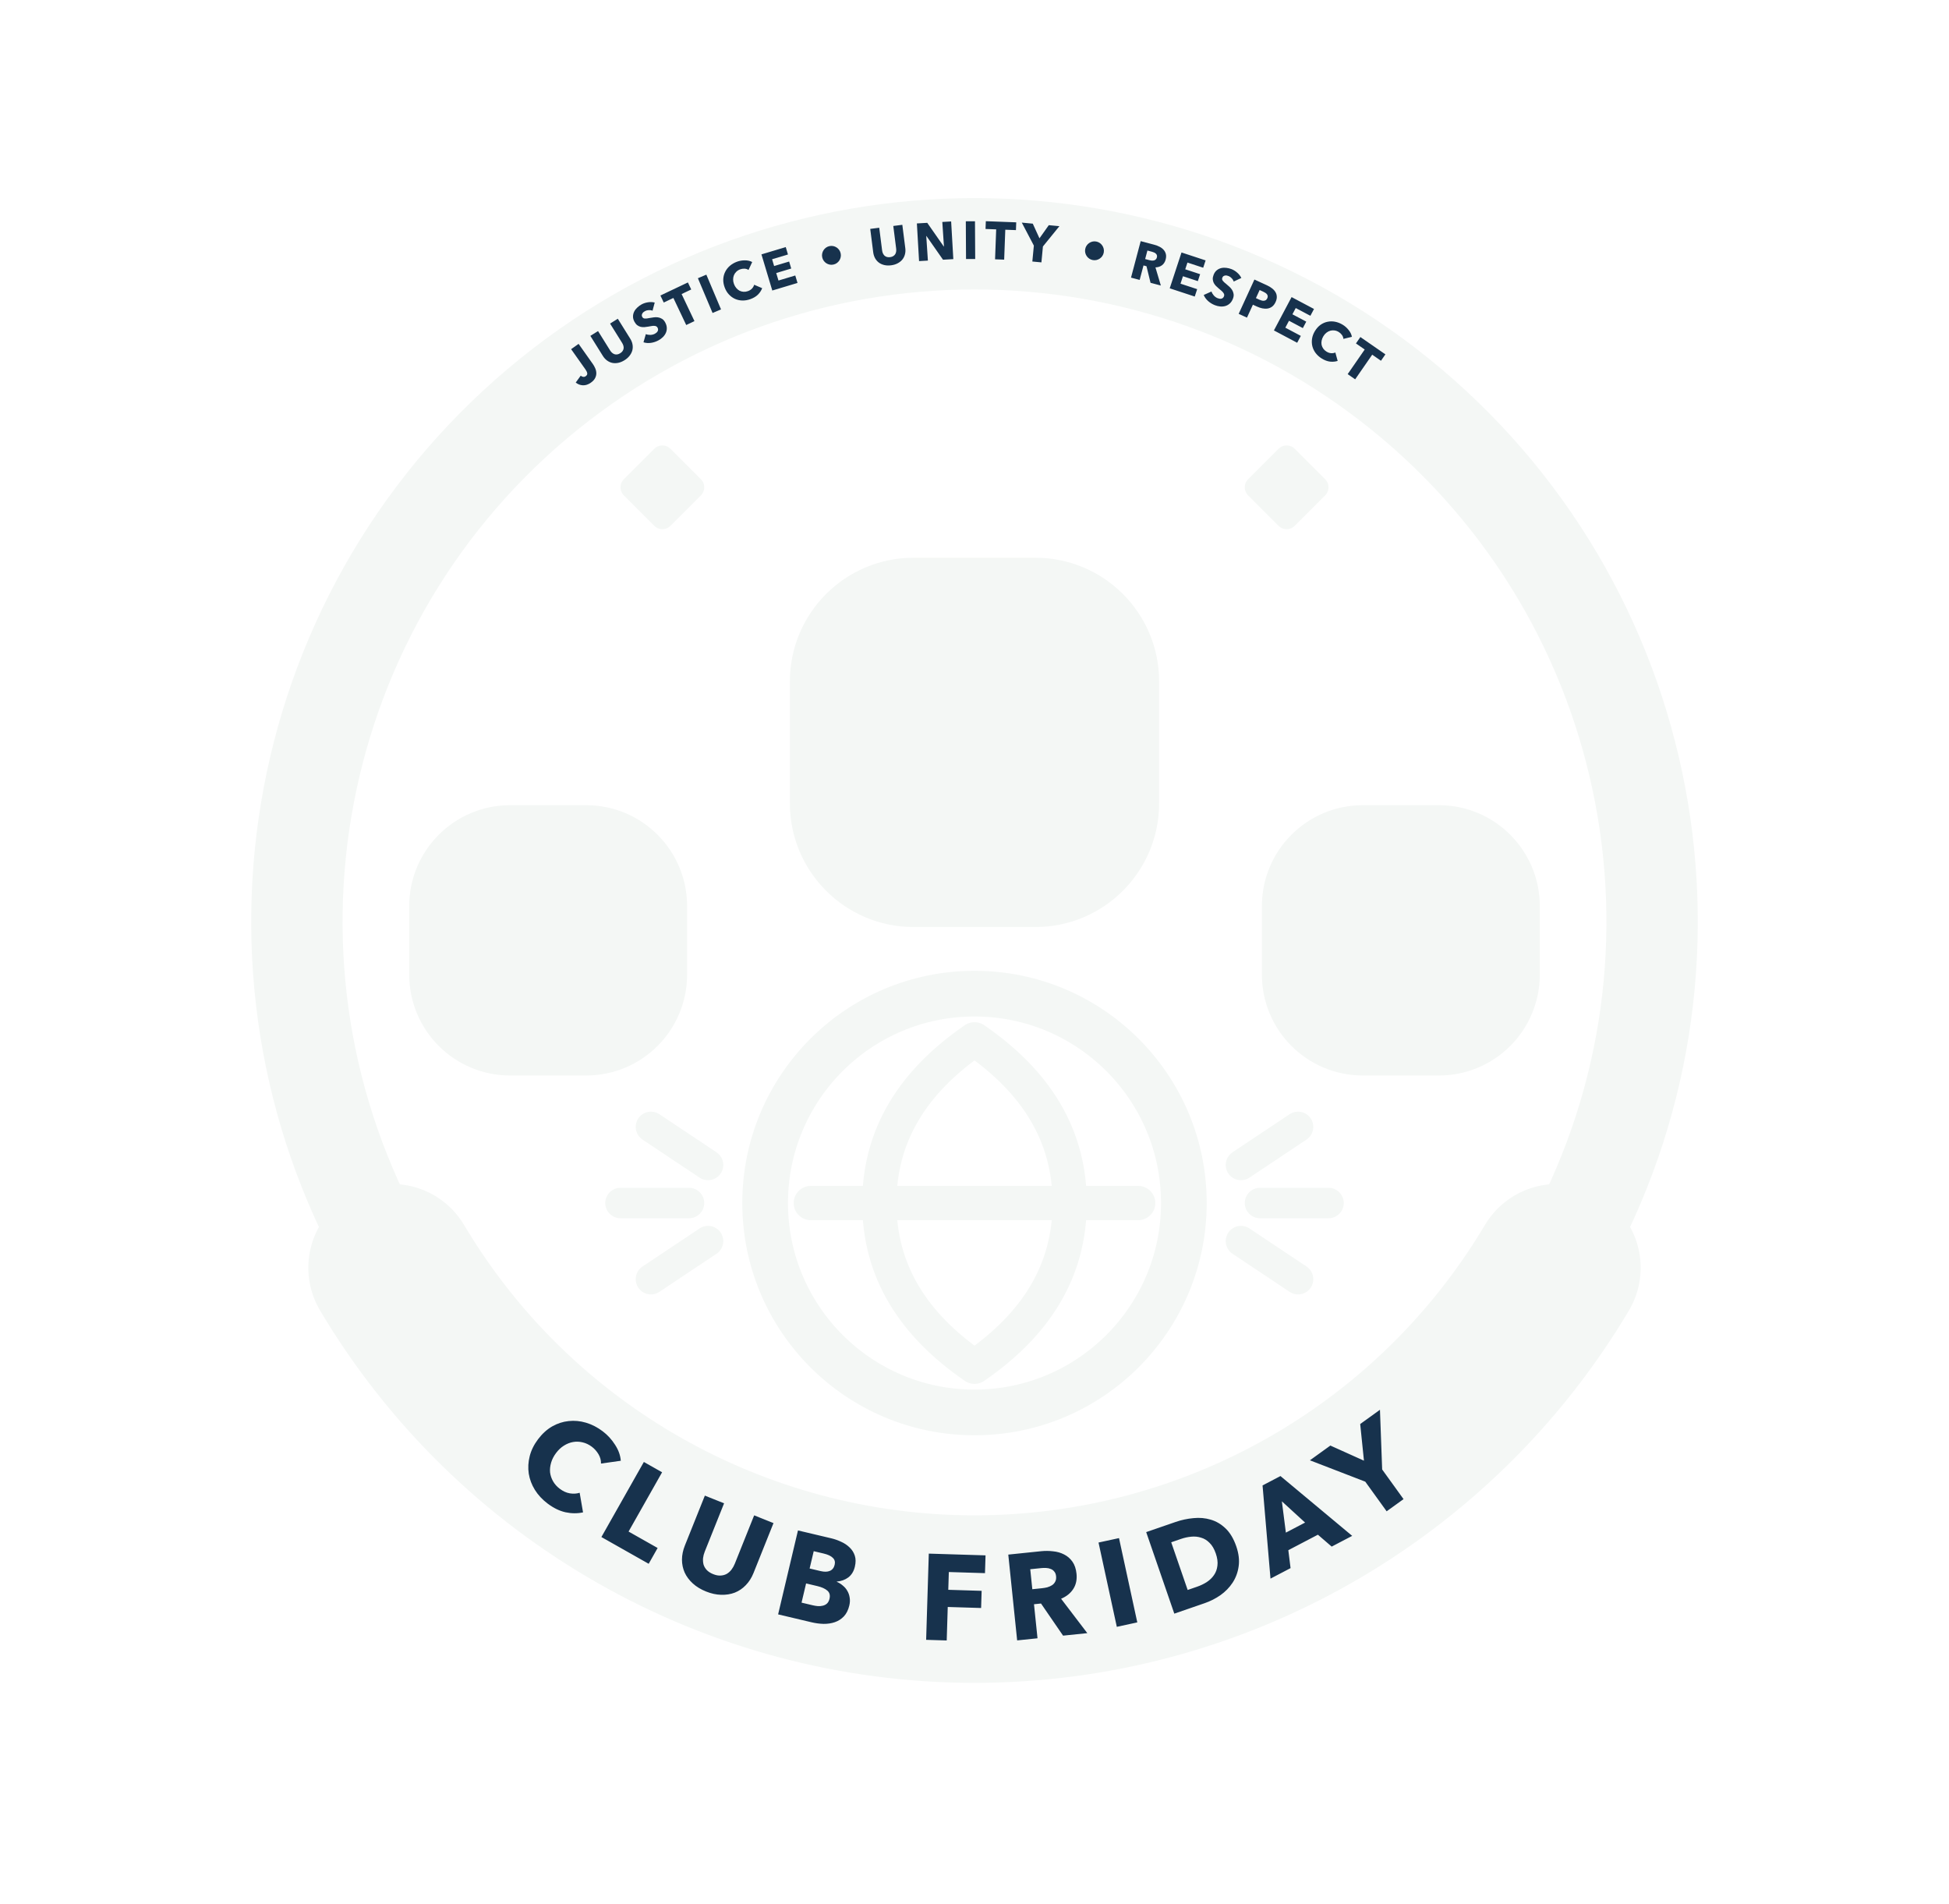
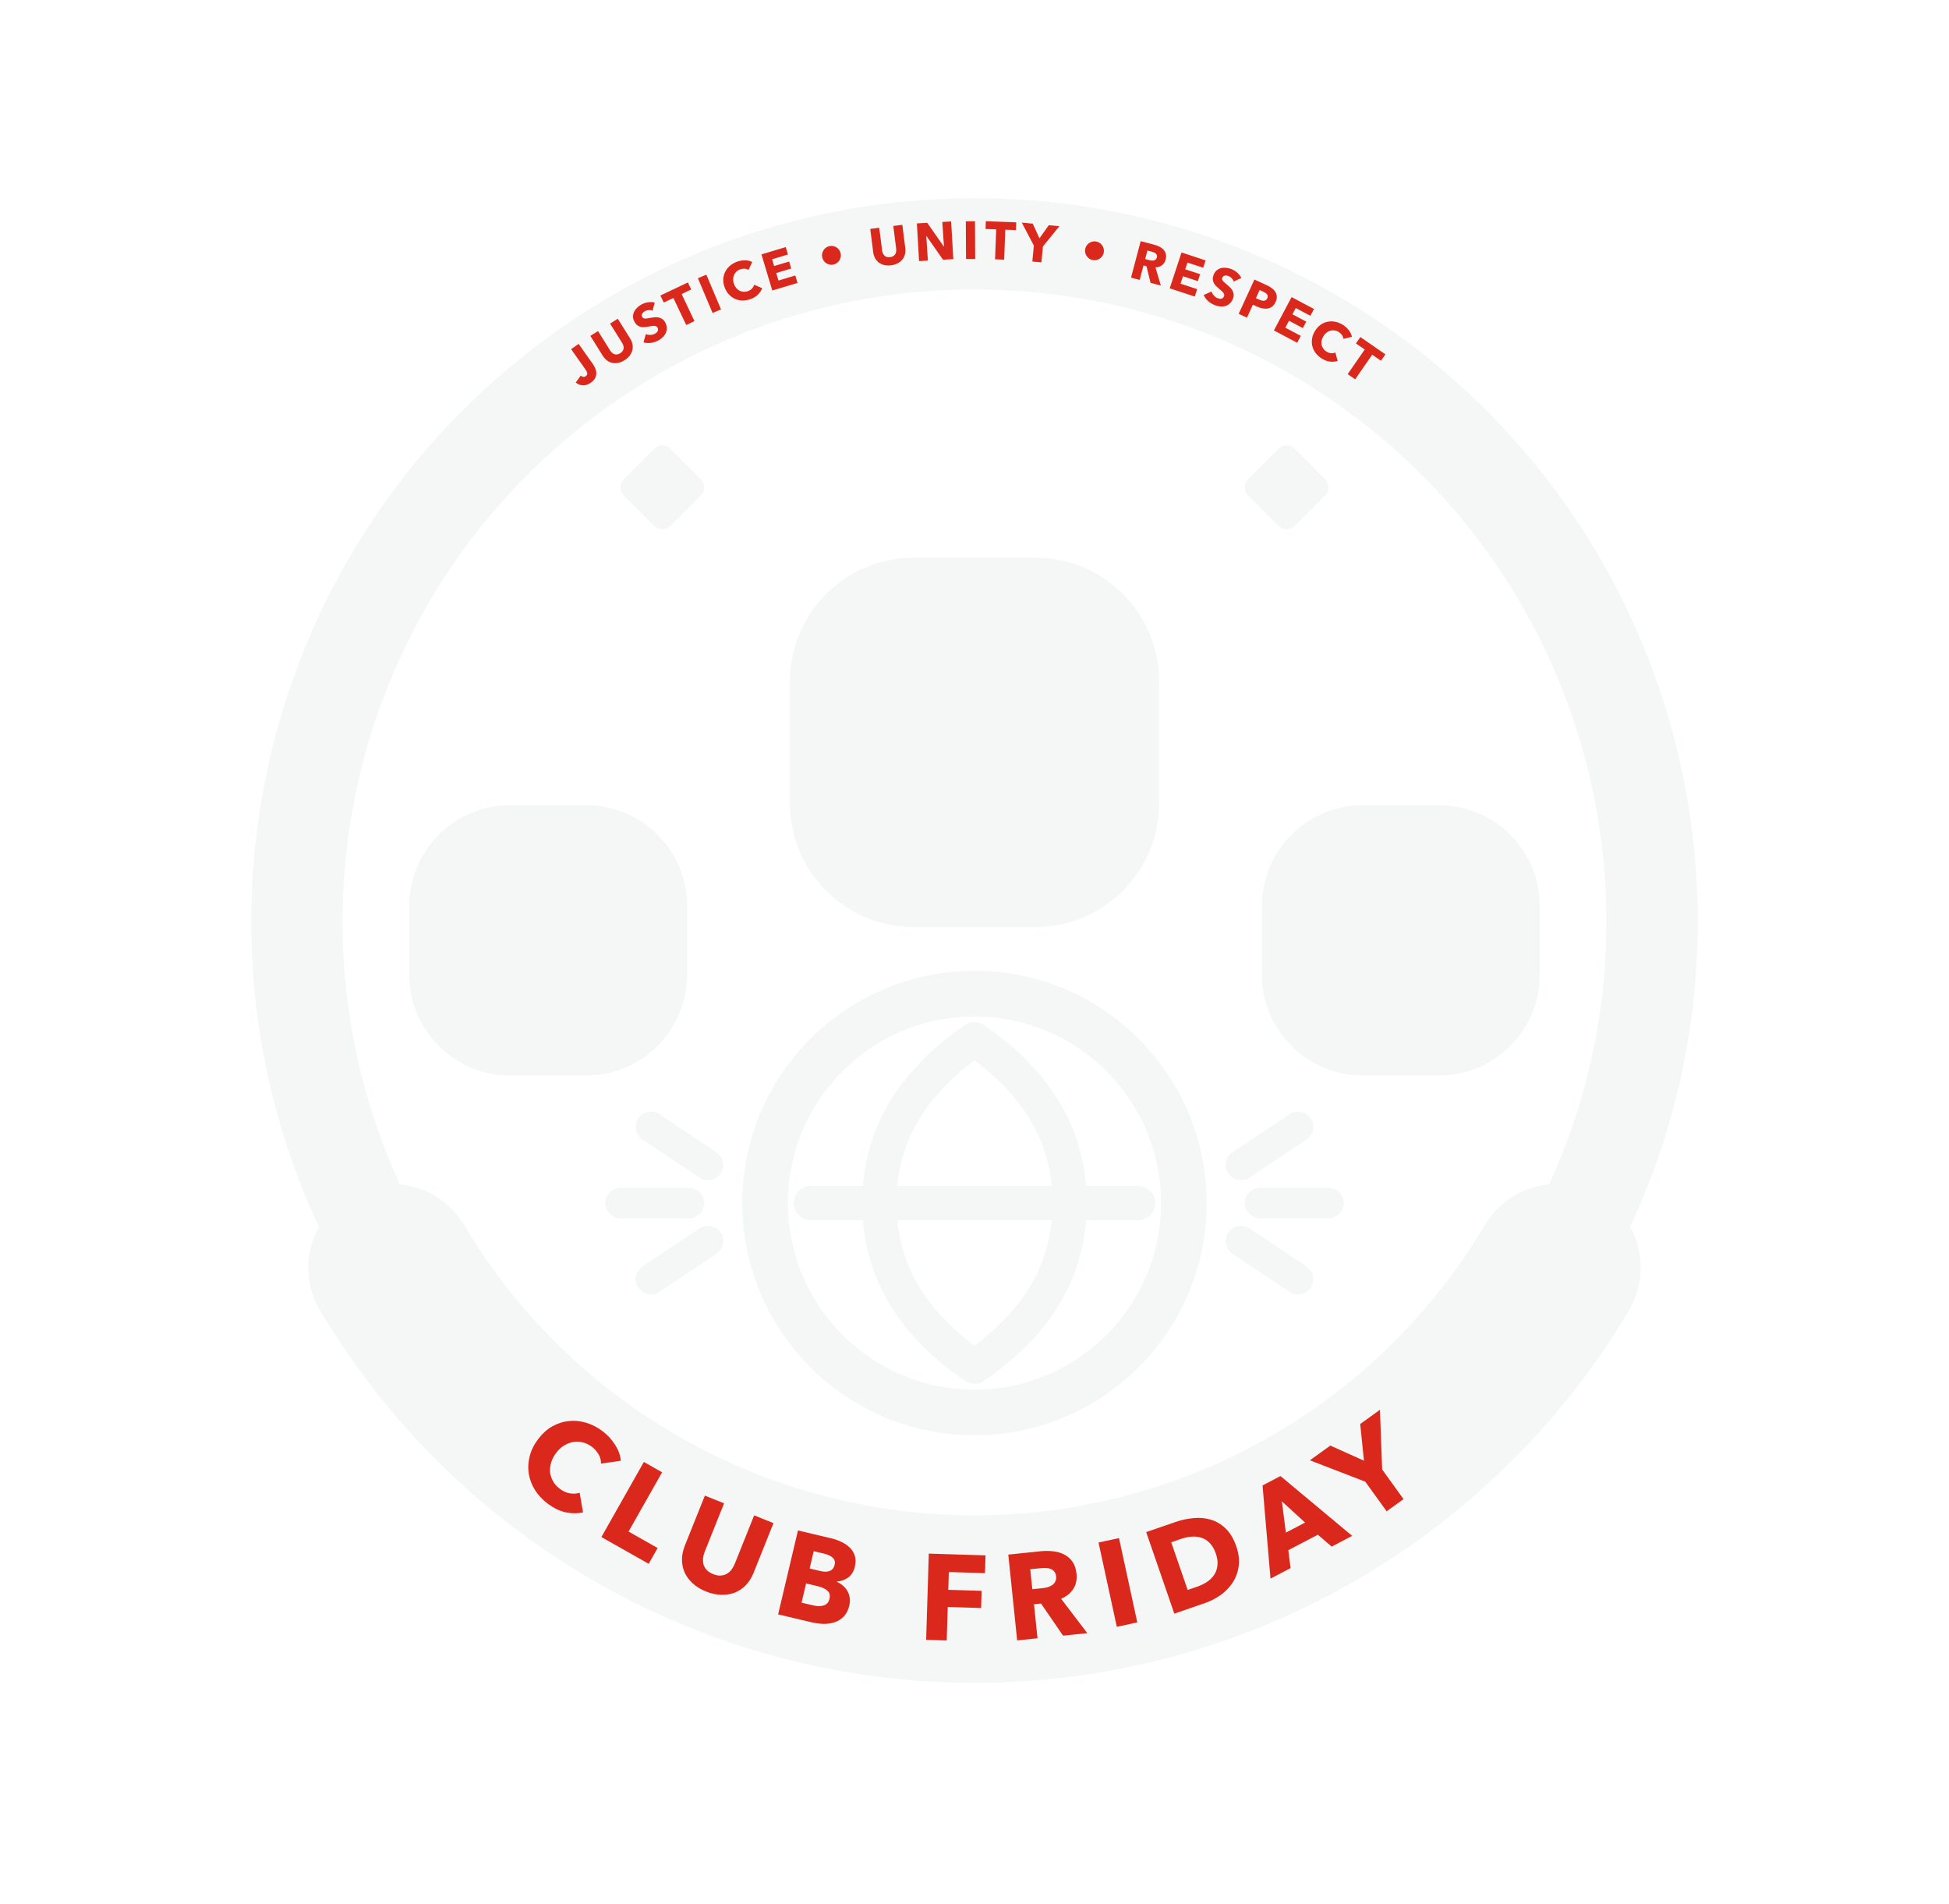
<svg xmlns="http://www.w3.org/2000/svg" viewBox="0 0 512 500" role="img" aria-labelledby="title desc" version="1.1" id="svg15">
  <g stroke="#F4F7F5" stroke-width="13" stroke-linecap="round" stroke-linejoin="round" id="g8">
    <path fill="none" stroke="#F4F7F5" d="M103 333a178 178 0 1 1 306 0" id="path1" />
    <g id="younger-member" aria-label="younger-member">
      <rect x="114" y="218" width="60" height="58" rx="20" fill="#F4F7F5" stroke="#F4F7F5" id="rect1" />
      <circle cx="144" cy="247" r="7" fill="none" stroke="none" id="circle1" />
    </g>
    <g id="adult-member" aria-label="adult-member">
      <rect x="214" y="153" width="84" height="84" rx="26" fill="#F4F7F5" stroke="#F4F7F5" id="rect2" />
      <circle cx="256" cy="195" r="9" fill="none" stroke="none" id="circle2" />
    </g>
    <g id="older-member" aria-label="older-member">
      <rect x="338" y="218" width="60" height="58" rx="20" fill="#F4F7F5" stroke="#F4F7F5" id="rect3" />
      <circle cx="368" cy="247" r="7" fill="none" stroke="none" id="circle3" />
    </g>
    <circle cx="256" cy="316" r="55" fill="none" stroke="#F4F7F5" stroke-width="12" id="circle4" />
    <path fill="none" stroke="#F4F7F5" stroke-width="9" d="M256 273c-16 11-25 25-25 43s9 32 25 43m0-86c16 11 25 25 25 43s-9 32-25 43m-43-43h86" id="path4" />
    <path fill="none" stroke="#F4F7F5" stroke-width="8" d="M181 316h-18M186 306l-15-10M186 326l-15 10M331 316h18M326 306l15-10M326 326l15 10" id="path5" />
    <path fill="none" stroke="#F4F7F5" d="M103 333a178 178 0 0 0 306 0" id="path6" />
    <path fill="#F4F7F5" stroke="#F4F7F5" stroke-width="6" d="m174 120 8 8-8 8-8-8z" id="path7" />
    <path fill="#F4F7F5" stroke="#F4F7F5" stroke-width="6" d="m338 120 8 8-8 8-8-8z" id="path8" />
  </g>
  <defs id="defs8">
    <path id="motto-arc" d="M103 333a178 178 0 1 1 306 0" />
    <path id="name-arc" d="M103 333a178 178 0 0 0 306 0" />
  </defs>
  <path d="M103 333a178 178 0 1 1 306 0" fill="none" stroke="#F4F7F5" stroke-width="24" stroke-linecap="round" id="path9" />
  <path d="M103 333a178 178 0 0 0 306 0" fill="none" stroke="#F4F7F5" stroke-width="44" stroke-linecap="round" id="path10" />
  <g font-family="Avenir Next, Trebuchet MS, Arial, sans-serif" text-anchor="middle" id="g15">
    <g id="text14" style="font-weight:700;font-size:14px;letter-spacing:1.5;stroke-width:0;paint-order:stroke fill" aria-label="JUSTICE•UNITY•RESPECT">
-       <path style="fill:#17324d" d="m 155.767,95.652 q 0.34,0.48 0.597,1.087 0.269,0.598 0.287,1.254 0.022,0.636 -0.302,1.294 -0.312,0.65 -1.135,1.232 -1.029,0.728 -2.086,0.687 -1.066,-0.052 -1.885,-0.724 l 1.313,-1.804 q 0.306,0.263 0.65,0.312 0.355,0.041 0.663,-0.178 0.48,-0.34 0.394,-0.776 -0.074,-0.445 -0.455,-0.982 l -3.777,-5.337 1.966,-1.391 3.769,5.325 z m 9.796,-6.688 q 0.474,0.76 0.605,1.553 0.136,0.773 -0.058,1.521 -0.201,0.736 -0.723,1.408 -0.51,0.664 -1.329,1.175 -0.832,0.519 -1.652,0.684 -0.821,0.165 -1.558,0.015 -0.745,-0.163 -1.379,-0.625 -0.642,-0.474 -1.116,-1.234 l -3.267,-5.239 2.02,-1.259 3.163,5.073 q 0.215,0.345 0.491,0.602 0.288,0.25 0.621,0.388 0.338,0.119 0.724,0.076 0.398,-0.05 0.825,-0.317 0.428,-0.267 0.636,-0.594 0.22,-0.335 0.262,-0.691 0.035,-0.368 -0.075,-0.729 -0.109,-0.361 -0.324,-0.705 l -3.163,-5.073 2.031,-1.267 3.267,5.239 z m 5.857,-7.349 q -0.458,-0.198 -1.008,-0.154 -0.544,0.025 -0.95,0.245 -0.209,0.114 -0.411,0.271 -0.189,0.15 -0.301,0.355 -0.119,0.192 -0.148,0.431 -0.024,0.22 0.116,0.478 0.12,0.221 0.287,0.322 0.179,0.094 0.411,0.111 0.245,0.011 0.544,-0.025 0.293,-0.047 0.654,-0.116 0.523,-0.093 1.103,-0.169 0.573,-0.088 1.127,-0.007 0.554,0.082 1.053,0.384 0.492,0.29 0.846,0.942 0.407,0.751 0.425,1.458 0.023,0.688 -0.251,1.299 -0.274,0.611 -0.783,1.11 -0.509,0.5 -1.149,0.847 -0.935,0.508 -1.982,0.662 -1.054,0.142 -1.96,-0.147 l 0.616,-2.151 q 0.534,0.22 1.197,0.21 0.669,-0.029 1.186,-0.309 0.234,-0.127 0.429,-0.296 0.195,-0.169 0.295,-0.367 0.112,-0.204 0.11,-0.442 -0.002,-0.238 -0.142,-0.496 -0.134,-0.246 -0.35,-0.352 -0.217,-0.105 -0.524,-0.114 -0.302,-0.027 -0.706,0.049 -0.399,0.057 -0.903,0.156 -0.492,0.092 -0.998,0.128 -0.494,0.029 -0.967,-0.08 -0.468,-0.128 -0.885,-0.427 -0.412,-0.318 -0.732,-0.909 -0.394,-0.726 -0.379,-1.403 0.015,-0.677 0.314,-1.27 0.299,-0.593 0.822,-1.068 0.516,-0.487 1.131,-0.821 0.738,-0.401 1.648,-0.544 0.922,-0.15 1.788,0.065 z m 7.638,-4.377 3.375,7.107 -2.163,1.027 -3.375,-7.107 -2.529,1.201 -0.877,-1.846 7.221,-3.43 0.877,1.846 z m 8.136,4.973 -3.856,-9.131 2.218,-0.937 3.856,9.131 z M 200.224,75.696 q -0.358,0.936 -1.11,1.689 -0.758,0.74 -1.941,1.174 -1.078,0.395 -2.128,0.377 -1.037,-0.022 -1.944,-0.421 -0.911,-0.412 -1.625,-1.179 -0.714,-0.767 -1.113,-1.858 -0.41,-1.117 -0.361,-2.164 0.062,-1.052 0.514,-1.933 0.447,-0.895 1.242,-1.574 0.795,-0.679 1.86,-1.069 0.986,-0.361 2.062,-0.353 1.085,-0.01 1.922,0.444 l -0.966,2.084 q -0.474,-0.318 -1.064,-0.341 -0.59,-0.022 -1.129,0.175 -0.592,0.217 -1.009,0.623 -0.409,0.389 -0.624,0.9 -0.215,0.511 -0.22,1.109 -0.009,0.585 0.217,1.203 0.231,0.631 0.621,1.084 0.39,0.454 0.871,0.709 0.49,0.238 1.053,0.27 0.563,0.032 1.142,-0.18 0.67,-0.246 1.074,-0.692 0.403,-0.446 0.551,-0.977 l 2.104,0.899 z m 2.656,0.613 -2.85,-9.493 6.383,-1.916 0.584,1.944 -4.17,1.252 0.535,1.783 3.942,-1.183 0.551,1.837 -3.942,1.183 0.592,1.971 4.412,-1.324 0.588,1.958 z" id="path15" />
-       <path style="fill:#17324d" d="m 220.84,66.548 q 0.109,0.506 0.011,0.986 -0.098,0.479 -0.355,0.878 -0.258,0.399 -0.655,0.685 -0.397,0.286 -0.903,0.395 -0.506,0.109 -0.986,0.011 -0.479,-0.098 -0.878,-0.355 -0.399,-0.258 -0.685,-0.655 -0.286,-0.397 -0.395,-0.903 -0.109,-0.506 -0.011,-0.986 0.098,-0.479 0.355,-0.878 0.258,-0.399 0.655,-0.685 0.397,-0.286 0.903,-0.395 0.506,-0.109 0.986,-0.011 0.479,0.098 0.878,0.355 0.399,0.258 0.685,0.655 0.286,0.397 0.395,0.903 z" id="path16" />
-       <path style="fill:#17324d" d="m 237.819,65.176 q 0.113,0.889 -0.099,1.664 -0.2,0.759 -0.688,1.358 -0.49,0.584 -1.245,0.977 -0.741,0.39 -1.699,0.512 -0.972,0.124 -1.787,-0.069 -0.815,-0.193 -1.422,-0.638 -0.609,-0.459 -0.992,-1.144 -0.385,-0.699 -0.498,-1.588 l -0.778,-6.125 2.361,-0.3 0.754,5.93 q 0.051,0.403 0.194,0.752 0.157,0.347 0.402,0.612 0.258,0.25 0.626,0.372 0.382,0.121 0.882,0.057 0.5,-0.064 0.826,-0.274 0.34,-0.213 0.527,-0.519 0.185,-0.32 0.236,-0.693 0.051,-0.373 1.6e-4,-0.776 l -0.754,-5.93 2.375,-0.302 0.778,6.125 z m 9.907,3.044 -4.358,-6.24 -0.042,0.002 0.431,6.468 -2.32,0.134 -0.573,-9.895 2.725,-0.158 4.343,6.227 0.042,-0.002 -0.43,-6.454 2.32,-0.134 0.573,9.895 z m 6.05,-0.178 -0.058,-9.912 2.408,-0.014 0.058,9.912 z m 10.313,-7.703 -0.295,7.862 -2.392,-0.09 0.295,-7.862 -2.798,-0.105 0.076,-2.043 7.988,0.299 -0.076,2.043 z m 9.886,4.398 -0.397,4.181 -2.383,-0.226 0.397,-4.181 -3.168,-6.038 2.885,0.274 1.758,3.851 2.451,-3.452 2.787,0.264 z" id="path17" />
-       <path style="fill:#17324d" d="m 289.958,66.311 q -0.091,0.51 -0.363,0.916 -0.272,0.406 -0.662,0.678 -0.39,0.272 -0.865,0.386 -0.476,0.114 -0.985,0.023 -0.51,-0.091 -0.916,-0.363 -0.406,-0.272 -0.678,-0.662 -0.272,-0.39 -0.386,-0.865 -0.114,-0.476 -0.023,-0.985 0.091,-0.51 0.363,-0.916 0.272,-0.406 0.662,-0.678 0.39,-0.272 0.865,-0.386 0.476,-0.114 0.985,-0.023 0.51,0.091 0.916,0.363 0.406,0.272 0.678,0.662 0.272,0.39 0.386,0.865 0.114,0.476 0.023,0.985 z" id="path18" />
-       <path style="fill:#17324d" d="m 302.245,74.283 -1.062,-4.352 -0.785,-0.208 -1.009,3.802 -2.273,-0.603 2.542,-9.581 3.654,0.969 q 0.69,0.183 1.3,0.504 0.627,0.311 1.052,0.786 0.438,0.478 0.602,1.116 0.164,0.637 -0.055,1.463 -0.258,0.974 -0.962,1.497 -0.704,0.523 -1.713,0.56 l 1.416,4.764 z m 1.668,-6.669 q 0.09,-0.338 -0.005,-0.581 -0.078,-0.252 -0.279,-0.422 -0.184,-0.179 -0.458,-0.295 -0.26,-0.112 -0.517,-0.181 l -1.231,-0.327 -0.592,2.233 1.096,0.291 q 0.284,0.075 0.593,0.114 0.312,0.025 0.588,-0.032 0.276,-0.057 0.486,-0.248 0.223,-0.187 0.32,-0.552 z m 3.372,8.118 3.096,-9.416 6.331,2.082 -0.634,1.928 -4.136,-1.36 -0.582,1.769 3.91,1.286 -0.599,1.822 -3.91,-1.286 -0.643,1.955 4.376,1.439 -0.638,1.942 z m 16.807,-1.778 q -0.144,-0.477 -0.531,-0.87 -0.369,-0.4 -0.8,-0.569 -0.222,-0.087 -0.472,-0.14 -0.237,-0.048 -0.465,-0.002 -0.223,0.033 -0.425,0.164 -0.184,0.124 -0.291,0.397 -0.092,0.235 -0.062,0.427 0.043,0.197 0.18,0.386 0.15,0.194 0.369,0.4 0.225,0.193 0.51,0.425 0.408,0.34 0.84,0.735 0.437,0.382 0.732,0.858 0.295,0.476 0.385,1.053 0.095,0.563 -0.175,1.254 -0.311,0.795 -0.841,1.264 -0.511,0.461 -1.155,0.645 -0.643,0.184 -1.354,0.116 -0.71,-0.068 -1.388,-0.333 -0.991,-0.388 -1.784,-1.089 -0.788,-0.714 -1.15,-1.593 l 2.042,-0.914 q 0.176,0.55 0.611,1.051 0.453,0.493 1.001,0.708 0.248,0.097 0.503,0.137 0.255,0.04 0.47,-0.011 0.228,-0.046 0.409,-0.201 0.181,-0.155 0.288,-0.428 0.102,-0.261 0.043,-0.494 -0.059,-0.234 -0.25,-0.474 -0.173,-0.248 -0.492,-0.509 -0.301,-0.268 -0.701,-0.59 -0.387,-0.317 -0.741,-0.681 -0.341,-0.359 -0.562,-0.791 -0.203,-0.44 -0.244,-0.952 -0.022,-0.52 0.223,-1.146 0.301,-0.769 0.828,-1.194 0.527,-0.425 1.173,-0.578 0.646,-0.153 1.346,-0.059 0.705,0.081 1.357,0.336 0.782,0.306 1.478,0.91 0.709,0.608 1.102,1.409 z m 11.002,5.381 q -0.362,0.789 -0.906,1.202 -0.538,0.4 -1.186,0.503 -0.648,0.103 -1.367,-0.042 -0.719,-0.145 -1.419,-0.466 l -1.082,-0.496 -1.558,3.398 -2.176,-0.998 4.133,-9.009 3.309,1.518 q 0.738,0.339 1.304,0.783 0.585,0.438 0.904,0.984 0.338,0.54 0.36,1.197 0.041,0.65 -0.315,1.426 z m -2.182,-0.985 q 0.146,-0.318 0.112,-0.58 -0.034,-0.262 -0.198,-0.476 -0.164,-0.214 -0.426,-0.38 -0.25,-0.161 -0.542,-0.295 l -0.954,-0.438 -0.975,2.125 0.916,0.42 q 0.305,0.14 0.609,0.218 0.303,0.078 0.578,0.049 0.287,-0.022 0.508,-0.167 0.226,-0.158 0.372,-0.476 z m 1.744,8.444 4.643,-8.757 5.888,3.122 -0.951,1.793 -3.847,-2.04 -0.872,1.645 3.636,1.928 -0.898,1.695 -3.636,-1.928 -0.964,1.818 4.069,2.158 -0.957,1.806 z m 16.749,8.008 q -0.955,0.303 -2.013,0.184 -1.051,-0.132 -2.127,-0.787 -0.981,-0.597 -1.621,-1.43 -0.628,-0.825 -0.882,-1.783 -0.246,-0.969 -0.09,-2.005 0.156,-1.036 0.76,-2.029 0.619,-1.016 1.468,-1.63 0.861,-0.607 1.832,-0.802 0.979,-0.207 2.005,-0.009 1.026,0.199 1.995,0.789 0.897,0.546 1.561,1.393 0.684,0.842 0.85,1.78 l -2.232,0.542 q -0.047,-0.569 -0.397,-1.045 -0.35,-0.475 -0.84,-0.774 -0.538,-0.328 -1.116,-0.401 -0.559,-0.078 -1.093,0.072 -0.534,0.15 -1.005,0.519 -0.463,0.357 -0.806,0.919 -0.349,0.574 -0.461,1.161 -0.112,0.588 -0.012,1.124 0.119,0.531 0.445,0.992 0.326,0.461 0.852,0.781 0.61,0.371 1.21,0.409 0.6,0.038 1.108,-0.178 l 0.607,2.206 z m 9.073,-1.636 -4.477,6.47 -1.969,-1.362 4.477,-6.47 -2.302,-1.593 1.163,-1.681 6.573,4.549 -1.163,1.681 z" id="path19" />
+       <path style="fill:#da291c" d="m 155.767,95.652 q 0.34,0.48 0.597,1.087 0.269,0.598 0.287,1.254 0.022,0.636 -0.302,1.294 -0.312,0.65 -1.135,1.232 -1.029,0.728 -2.086,0.687 -1.066,-0.052 -1.885,-0.724 l 1.313,-1.804 q 0.306,0.263 0.65,0.312 0.355,0.041 0.663,-0.178 0.48,-0.34 0.394,-0.776 -0.074,-0.445 -0.455,-0.982 l -3.777,-5.337 1.966,-1.391 3.769,5.325 z m 9.796,-6.688 q 0.474,0.76 0.605,1.553 0.136,0.773 -0.058,1.521 -0.201,0.736 -0.723,1.408 -0.51,0.664 -1.329,1.175 -0.832,0.519 -1.652,0.684 -0.821,0.165 -1.558,0.015 -0.745,-0.163 -1.379,-0.625 -0.642,-0.474 -1.116,-1.234 l -3.267,-5.239 2.02,-1.259 3.163,5.073 q 0.215,0.345 0.491,0.602 0.288,0.25 0.621,0.388 0.338,0.119 0.724,0.076 0.398,-0.05 0.825,-0.317 0.428,-0.267 0.636,-0.594 0.22,-0.335 0.262,-0.691 0.035,-0.368 -0.075,-0.729 -0.109,-0.361 -0.324,-0.705 l -3.163,-5.073 2.031,-1.267 3.267,5.239 z m 5.857,-7.349 q -0.458,-0.198 -1.008,-0.154 -0.544,0.025 -0.95,0.245 -0.209,0.114 -0.411,0.271 -0.189,0.15 -0.301,0.355 -0.119,0.192 -0.148,0.431 -0.024,0.22 0.116,0.478 0.12,0.221 0.287,0.322 0.179,0.094 0.411,0.111 0.245,0.011 0.544,-0.025 0.293,-0.047 0.654,-0.116 0.523,-0.093 1.103,-0.169 0.573,-0.088 1.127,-0.007 0.554,0.082 1.053,0.384 0.492,0.29 0.846,0.942 0.407,0.751 0.425,1.458 0.023,0.688 -0.251,1.299 -0.274,0.611 -0.783,1.11 -0.509,0.5 -1.149,0.847 -0.935,0.508 -1.982,0.662 -1.054,0.142 -1.96,-0.147 l 0.616,-2.151 q 0.534,0.22 1.197,0.21 0.669,-0.029 1.186,-0.309 0.234,-0.127 0.429,-0.296 0.195,-0.169 0.295,-0.367 0.112,-0.204 0.11,-0.442 -0.002,-0.238 -0.142,-0.496 -0.134,-0.246 -0.35,-0.352 -0.217,-0.105 -0.524,-0.114 -0.302,-0.027 -0.706,0.049 -0.399,0.057 -0.903,0.156 -0.492,0.092 -0.998,0.128 -0.494,0.029 -0.967,-0.08 -0.468,-0.128 -0.885,-0.427 -0.412,-0.318 -0.732,-0.909 -0.394,-0.726 -0.379,-1.403 0.015,-0.677 0.314,-1.27 0.299,-0.593 0.822,-1.068 0.516,-0.487 1.131,-0.821 0.738,-0.401 1.648,-0.544 0.922,-0.15 1.788,0.065 z m 7.638,-4.377 3.375,7.107 -2.163,1.027 -3.375,-7.107 -2.529,1.201 -0.877,-1.846 7.221,-3.43 0.877,1.846 z m 8.136,4.973 -3.856,-9.131 2.218,-0.937 3.856,9.131 z M 200.224,75.696 q -0.358,0.936 -1.11,1.689 -0.758,0.74 -1.941,1.174 -1.078,0.395 -2.128,0.377 -1.037,-0.022 -1.944,-0.421 -0.911,-0.412 -1.625,-1.179 -0.714,-0.767 -1.113,-1.858 -0.41,-1.117 -0.361,-2.164 0.062,-1.052 0.514,-1.933 0.447,-0.895 1.242,-1.574 0.795,-0.679 1.86,-1.069 0.986,-0.361 2.062,-0.353 1.085,-0.01 1.922,0.444 l -0.966,2.084 q -0.474,-0.318 -1.064,-0.341 -0.59,-0.022 -1.129,0.175 -0.592,0.217 -1.009,0.623 -0.409,0.389 -0.624,0.9 -0.215,0.511 -0.22,1.109 -0.009,0.585 0.217,1.203 0.231,0.631 0.621,1.084 0.39,0.454 0.871,0.709 0.49,0.238 1.053,0.27 0.563,0.032 1.142,-0.18 0.67,-0.246 1.074,-0.692 0.403,-0.446 0.551,-0.977 l 2.104,0.899 z m 2.656,0.613 -2.85,-9.493 6.383,-1.916 0.584,1.944 -4.17,1.252 0.535,1.783 3.942,-1.183 0.551,1.837 -3.942,1.183 0.592,1.971 4.412,-1.324 0.588,1.958 z" id="path15" />
+       <path style="fill:#da291c" d="m 220.84,66.548 q 0.109,0.506 0.011,0.986 -0.098,0.479 -0.355,0.878 -0.258,0.399 -0.655,0.685 -0.397,0.286 -0.903,0.395 -0.506,0.109 -0.986,0.011 -0.479,-0.098 -0.878,-0.355 -0.399,-0.258 -0.685,-0.655 -0.286,-0.397 -0.395,-0.903 -0.109,-0.506 -0.011,-0.986 0.098,-0.479 0.355,-0.878 0.258,-0.399 0.655,-0.685 0.397,-0.286 0.903,-0.395 0.506,-0.109 0.986,-0.011 0.479,0.098 0.878,0.355 0.399,0.258 0.685,0.655 0.286,0.397 0.395,0.903 z" id="path16" />
+       <path style="fill:#da291c" d="m 237.819,65.176 q 0.113,0.889 -0.099,1.664 -0.2,0.759 -0.688,1.358 -0.49,0.584 -1.245,0.977 -0.741,0.39 -1.699,0.512 -0.972,0.124 -1.787,-0.069 -0.815,-0.193 -1.422,-0.638 -0.609,-0.459 -0.992,-1.144 -0.385,-0.699 -0.498,-1.588 l -0.778,-6.125 2.361,-0.3 0.754,5.93 q 0.051,0.403 0.194,0.752 0.157,0.347 0.402,0.612 0.258,0.25 0.626,0.372 0.382,0.121 0.882,0.057 0.5,-0.064 0.826,-0.274 0.34,-0.213 0.527,-0.519 0.185,-0.32 0.236,-0.693 0.051,-0.373 1.6e-4,-0.776 l -0.754,-5.93 2.375,-0.302 0.778,6.125 z m 9.907,3.044 -4.358,-6.24 -0.042,0.002 0.431,6.468 -2.32,0.134 -0.573,-9.895 2.725,-0.158 4.343,6.227 0.042,-0.002 -0.43,-6.454 2.32,-0.134 0.573,9.895 z m 6.05,-0.178 -0.058,-9.912 2.408,-0.014 0.058,9.912 z m 10.313,-7.703 -0.295,7.862 -2.392,-0.09 0.295,-7.862 -2.798,-0.105 0.076,-2.043 7.988,0.299 -0.076,2.043 z m 9.886,4.398 -0.397,4.181 -2.383,-0.226 0.397,-4.181 -3.168,-6.038 2.885,0.274 1.758,3.851 2.451,-3.452 2.787,0.264 z" id="path17" />
+       <path style="fill:#da291c" d="m 289.958,66.311 q -0.091,0.51 -0.363,0.916 -0.272,0.406 -0.662,0.678 -0.39,0.272 -0.865,0.386 -0.476,0.114 -0.985,0.023 -0.51,-0.091 -0.916,-0.363 -0.406,-0.272 -0.678,-0.662 -0.272,-0.39 -0.386,-0.865 -0.114,-0.476 -0.023,-0.985 0.091,-0.51 0.363,-0.916 0.272,-0.406 0.662,-0.678 0.39,-0.272 0.865,-0.386 0.476,-0.114 0.985,-0.023 0.51,0.091 0.916,0.363 0.406,0.272 0.678,0.662 0.272,0.39 0.386,0.865 0.114,0.476 0.023,0.985 z" id="path18" />
+       <path style="fill:#da291c" d="m 302.245,74.283 -1.062,-4.352 -0.785,-0.208 -1.009,3.802 -2.273,-0.603 2.542,-9.581 3.654,0.969 q 0.69,0.183 1.3,0.504 0.627,0.311 1.052,0.786 0.438,0.478 0.602,1.116 0.164,0.637 -0.055,1.463 -0.258,0.974 -0.962,1.497 -0.704,0.523 -1.713,0.56 l 1.416,4.764 z m 1.668,-6.669 q 0.09,-0.338 -0.005,-0.581 -0.078,-0.252 -0.279,-0.422 -0.184,-0.179 -0.458,-0.295 -0.26,-0.112 -0.517,-0.181 l -1.231,-0.327 -0.592,2.233 1.096,0.291 q 0.284,0.075 0.593,0.114 0.312,0.025 0.588,-0.032 0.276,-0.057 0.486,-0.248 0.223,-0.187 0.32,-0.552 z m 3.372,8.118 3.096,-9.416 6.331,2.082 -0.634,1.928 -4.136,-1.36 -0.582,1.769 3.91,1.286 -0.599,1.822 -3.91,-1.286 -0.643,1.955 4.376,1.439 -0.638,1.942 z m 16.807,-1.778 q -0.144,-0.477 -0.531,-0.87 -0.369,-0.4 -0.8,-0.569 -0.222,-0.087 -0.472,-0.14 -0.237,-0.048 -0.465,-0.002 -0.223,0.033 -0.425,0.164 -0.184,0.124 -0.291,0.397 -0.092,0.235 -0.062,0.427 0.043,0.197 0.18,0.386 0.15,0.194 0.369,0.4 0.225,0.193 0.51,0.425 0.408,0.34 0.84,0.735 0.437,0.382 0.732,0.858 0.295,0.476 0.385,1.053 0.095,0.563 -0.175,1.254 -0.311,0.795 -0.841,1.264 -0.511,0.461 -1.155,0.645 -0.643,0.184 -1.354,0.116 -0.71,-0.068 -1.388,-0.333 -0.991,-0.388 -1.784,-1.089 -0.788,-0.714 -1.15,-1.593 l 2.042,-0.914 q 0.176,0.55 0.611,1.051 0.453,0.493 1.001,0.708 0.248,0.097 0.503,0.137 0.255,0.04 0.47,-0.011 0.228,-0.046 0.409,-0.201 0.181,-0.155 0.288,-0.428 0.102,-0.261 0.043,-0.494 -0.059,-0.234 -0.25,-0.474 -0.173,-0.248 -0.492,-0.509 -0.301,-0.268 -0.701,-0.59 -0.387,-0.317 -0.741,-0.681 -0.341,-0.359 -0.562,-0.791 -0.203,-0.44 -0.244,-0.952 -0.022,-0.52 0.223,-1.146 0.301,-0.769 0.828,-1.194 0.527,-0.425 1.173,-0.578 0.646,-0.153 1.346,-0.059 0.705,0.081 1.357,0.336 0.782,0.306 1.478,0.91 0.709,0.608 1.102,1.409 z m 11.002,5.381 q -0.362,0.789 -0.906,1.202 -0.538,0.4 -1.186,0.503 -0.648,0.103 -1.367,-0.042 -0.719,-0.145 -1.419,-0.466 l -1.082,-0.496 -1.558,3.398 -2.176,-0.998 4.133,-9.009 3.309,1.518 q 0.738,0.339 1.304,0.783 0.585,0.438 0.904,0.984 0.338,0.54 0.36,1.197 0.041,0.65 -0.315,1.426 z m -2.182,-0.985 q 0.146,-0.318 0.112,-0.58 -0.034,-0.262 -0.198,-0.476 -0.164,-0.214 -0.426,-0.38 -0.25,-0.161 -0.542,-0.295 l -0.954,-0.438 -0.975,2.125 0.916,0.42 q 0.305,0.14 0.609,0.218 0.303,0.078 0.578,0.049 0.287,-0.022 0.508,-0.167 0.226,-0.158 0.372,-0.476 z m 1.744,8.444 4.643,-8.757 5.888,3.122 -0.951,1.793 -3.847,-2.04 -0.872,1.645 3.636,1.928 -0.898,1.695 -3.636,-1.928 -0.964,1.818 4.069,2.158 -0.957,1.806 z m 16.749,8.008 q -0.955,0.303 -2.013,0.184 -1.051,-0.132 -2.127,-0.787 -0.981,-0.597 -1.621,-1.43 -0.628,-0.825 -0.882,-1.783 -0.246,-0.969 -0.09,-2.005 0.156,-1.036 0.76,-2.029 0.619,-1.016 1.468,-1.63 0.861,-0.607 1.832,-0.802 0.979,-0.207 2.005,-0.009 1.026,0.199 1.995,0.789 0.897,0.546 1.561,1.393 0.684,0.842 0.85,1.78 l -2.232,0.542 q -0.047,-0.569 -0.397,-1.045 -0.35,-0.475 -0.84,-0.774 -0.538,-0.328 -1.116,-0.401 -0.559,-0.078 -1.093,0.072 -0.534,0.15 -1.005,0.519 -0.463,0.357 -0.806,0.919 -0.349,0.574 -0.461,1.161 -0.112,0.588 -0.012,1.124 0.119,0.531 0.445,0.992 0.326,0.461 0.852,0.781 0.61,0.371 1.21,0.409 0.6,0.038 1.108,-0.178 l 0.607,2.206 z m 9.073,-1.636 -4.477,6.47 -1.969,-1.362 4.477,-6.47 -2.302,-1.593 1.163,-1.681 6.573,4.549 -1.163,1.681 z" id="path19" />
    </g>
-     <path d="m 153.164,397.256 q -2.241,0.477 -4.621,-0.032 -2.361,-0.535 -4.662,-2.266 -2.097,-1.577 -3.368,-3.615 -1.245,-2.018 -1.607,-4.252 -0.342,-2.26 0.243,-4.582 0.586,-2.322 2.182,-4.445 1.635,-2.174 3.704,-3.38 2.095,-1.187 4.348,-1.414 2.272,-0.253 4.563,0.429 2.29,0.682 4.362,2.24 1.918,1.443 3.24,3.518 1.367,2.069 1.536,4.239 l -5.198,0.735 q 0.021,-1.306 -0.668,-2.465 -0.69,-1.159 -1.738,-1.948 -1.151,-0.866 -2.45,-1.162 -1.254,-0.303 -2.502,-0.08 -1.248,0.222 -2.401,0.957 -1.134,0.709 -2.038,1.911 -0.923,1.227 -1.309,2.539 -0.386,1.311 -0.279,2.553 0.152,1.235 0.79,2.356 0.638,1.121 1.764,1.967 1.304,0.981 2.661,1.201 1.356,0.22 2.56,-0.156 l 0.888,5.153 z m 4.822,6.476 11.155,-19.72 4.791,2.71 -8.807,15.57 7.632,4.317 -2.348,4.15 z m 39.965,9.442 q -0.761,1.901 -2.045,3.214 -1.242,1.295 -2.883,1.948 -1.628,0.623 -3.571,0.569 -1.913,-0.042 -3.963,-0.863 -2.079,-0.833 -3.493,-2.123 -1.414,-1.29 -2.132,-2.853 -0.707,-1.593 -0.712,-3.387 0.007,-1.824 0.768,-3.726 l 5.246,-13.101 5.05,2.022 -5.079,12.685 q -0.345,0.862 -0.446,1.717 -0.072,0.868 0.124,1.67 0.237,0.784 0.837,1.438 0.63,0.666 1.699,1.094 1.069,0.428 1.955,0.369 0.915,-0.047 1.628,-0.451 0.725,-0.434 1.242,-1.123 0.517,-0.689 0.862,-1.551 l 5.079,-12.685 5.08,2.034 -5.246,13.101 z m 25.168,8.523 q -0.427,1.806 -1.438,2.882 -1.004,1.045 -2.364,1.513 -1.36,0.467 -2.967,0.449 -1.568,-0.042 -3.157,-0.418 l -8.782,-2.077 5.215,-22.048 8.782,2.077 q 1.277,0.302 2.55,0.899 1.28,0.566 2.215,1.478 0.943,0.881 1.37,2.133 0.427,1.252 0.029,2.934 -0.435,1.837 -1.718,2.816 -1.276,0.948 -3.021,1.094 l -0.015,0.062 q 0.897,0.377 1.604,1.004 0.745,0.604 1.182,1.398 0.468,0.801 0.604,1.754 0.167,0.96 -0.09,2.05 z m -3.854,-10.678 q 0.265,-1.121 -0.489,-1.826 -0.716,-0.728 -2.397,-1.126 l -2.616,-0.619 -1.075,4.547 2.865,0.678 q 1.495,0.354 2.444,-0.047 0.988,-0.424 1.268,-1.607 z m -1.354,8.92 q 0.324,-1.37 -0.578,-2.143 -0.902,-0.772 -2.615,-1.178 l -2.958,-0.7 -1.193,5.045 2.99,0.707 q 0.623,0.147 1.299,0.209 0.715,0.037 1.31,-0.118 0.627,-0.148 1.087,-0.565 0.468,-0.448 0.659,-1.258 z m 31.344,-7.017 -0.144,4.67 8.764,0.27 -0.139,4.51 -8.764,-0.27 -0.271,8.796 -5.405,-0.167 0.698,-22.645 14.905,0.46 -0.144,4.67 z m 30.014,16.712 -5.795,-8.441 -1.846,0.191 0.925,8.944 -5.348,0.553 -2.33,-22.536 8.594,-0.888 q 1.623,-0.168 3.187,0.024 1.593,0.157 2.884,0.828 1.324,0.667 2.191,1.897 0.867,1.229 1.068,3.171 0.237,2.292 -0.843,3.98 -1.08,1.688 -3.207,2.584 l 6.886,9.036 z m -1.838,-15.606 q -0.082,-0.796 -0.482,-1.237 -0.371,-0.476 -0.938,-0.675 -0.539,-0.234 -1.217,-0.26 -0.646,-0.03 -1.251,0.033 l -2.897,0.299 0.543,5.252 2.578,-0.267 q 0.668,-0.069 1.359,-0.237 0.687,-0.2 1.23,-0.545 0.543,-0.346 0.838,-0.923 0.326,-0.581 0.237,-1.44 z m 15.955,13.29 -4.804,-22.141 5.379,-1.167 4.804,22.141 z m 31.385,-21.13 q 0.97,2.813 0.621,5.236 -0.329,2.382 -1.595,4.307 -1.245,1.885 -3.174,3.261 -1.939,1.346 -4.147,2.108 l -7.986,2.755 -7.387,-21.418 7.744,-2.671 q 2.269,-0.783 4.665,-1 2.386,-0.247 4.538,0.398 2.142,0.615 3.91,2.307 1.768,1.692 2.812,4.717 z m -5.385,1.857 q -0.626,-1.815 -1.638,-2.786 -0.992,-1.012 -2.23,-1.363 -1.218,-0.392 -2.593,-0.256 -1.345,0.125 -2.676,0.584 l -2.571,0.887 4.32,12.524 2.45,-0.845 q 1.392,-0.48 2.558,-1.221 1.186,-0.781 1.904,-1.841 0.748,-1.07 0.905,-2.479 0.188,-1.419 -0.428,-3.204 z m 30.446,-1.802 -3.622,-3.125 -7.768,4.066 0.588,4.712 -5.273,2.76 -2.085,-24.48 4.706,-2.463 18.841,15.711 z m -13.088,-11.895 1.054,8.225 5.047,-2.641 z m 26.348,-8.363 5.616,7.786 -4.438,3.201 -5.616,-7.786 -14.541,-5.609 5.372,-3.875 8.824,3.973 -0.986,-9.626 5.191,-3.744 z" id="text15" style="font-weight:800;font-size:32px;letter-spacing:4;fill:#17324d;stroke-width:0;paint-order:stroke fill" aria-label="CLUB FRIDAY" />
+     <path d="m 153.164,397.256 q -2.241,0.477 -4.621,-0.032 -2.361,-0.535 -4.662,-2.266 -2.097,-1.577 -3.368,-3.615 -1.245,-2.018 -1.607,-4.252 -0.342,-2.26 0.243,-4.582 0.586,-2.322 2.182,-4.445 1.635,-2.174 3.704,-3.38 2.095,-1.187 4.348,-1.414 2.272,-0.253 4.563,0.429 2.29,0.682 4.362,2.24 1.918,1.443 3.24,3.518 1.367,2.069 1.536,4.239 l -5.198,0.735 q 0.021,-1.306 -0.668,-2.465 -0.69,-1.159 -1.738,-1.948 -1.151,-0.866 -2.45,-1.162 -1.254,-0.303 -2.502,-0.08 -1.248,0.222 -2.401,0.957 -1.134,0.709 -2.038,1.911 -0.923,1.227 -1.309,2.539 -0.386,1.311 -0.279,2.553 0.152,1.235 0.79,2.356 0.638,1.121 1.764,1.967 1.304,0.981 2.661,1.201 1.356,0.22 2.56,-0.156 l 0.888,5.153 z m 4.822,6.476 11.155,-19.72 4.791,2.71 -8.807,15.57 7.632,4.317 -2.348,4.15 z m 39.965,9.442 q -0.761,1.901 -2.045,3.214 -1.242,1.295 -2.883,1.948 -1.628,0.623 -3.571,0.569 -1.913,-0.042 -3.963,-0.863 -2.079,-0.833 -3.493,-2.123 -1.414,-1.29 -2.132,-2.853 -0.707,-1.593 -0.712,-3.387 0.007,-1.824 0.768,-3.726 l 5.246,-13.101 5.05,2.022 -5.079,12.685 q -0.345,0.862 -0.446,1.717 -0.072,0.868 0.124,1.67 0.237,0.784 0.837,1.438 0.63,0.666 1.699,1.094 1.069,0.428 1.955,0.369 0.915,-0.047 1.628,-0.451 0.725,-0.434 1.242,-1.123 0.517,-0.689 0.862,-1.551 l 5.079,-12.685 5.08,2.034 -5.246,13.101 z m 25.168,8.523 q -0.427,1.806 -1.438,2.882 -1.004,1.045 -2.364,1.513 -1.36,0.467 -2.967,0.449 -1.568,-0.042 -3.157,-0.418 l -8.782,-2.077 5.215,-22.048 8.782,2.077 q 1.277,0.302 2.55,0.899 1.28,0.566 2.215,1.478 0.943,0.881 1.37,2.133 0.427,1.252 0.029,2.934 -0.435,1.837 -1.718,2.816 -1.276,0.948 -3.021,1.094 l -0.015,0.062 q 0.897,0.377 1.604,1.004 0.745,0.604 1.182,1.398 0.468,0.801 0.604,1.754 0.167,0.96 -0.09,2.05 z m -3.854,-10.678 q 0.265,-1.121 -0.489,-1.826 -0.716,-0.728 -2.397,-1.126 l -2.616,-0.619 -1.075,4.547 2.865,0.678 q 1.495,0.354 2.444,-0.047 0.988,-0.424 1.268,-1.607 z m -1.354,8.92 q 0.324,-1.37 -0.578,-2.143 -0.902,-0.772 -2.615,-1.178 l -2.958,-0.7 -1.193,5.045 2.99,0.707 q 0.623,0.147 1.299,0.209 0.715,0.037 1.31,-0.118 0.627,-0.148 1.087,-0.565 0.468,-0.448 0.659,-1.258 z m 31.344,-7.017 -0.144,4.67 8.764,0.27 -0.139,4.51 -8.764,-0.27 -0.271,8.796 -5.405,-0.167 0.698,-22.645 14.905,0.46 -0.144,4.67 z m 30.014,16.712 -5.795,-8.441 -1.846,0.191 0.925,8.944 -5.348,0.553 -2.33,-22.536 8.594,-0.888 q 1.623,-0.168 3.187,0.024 1.593,0.157 2.884,0.828 1.324,0.667 2.191,1.897 0.867,1.229 1.068,3.171 0.237,2.292 -0.843,3.98 -1.08,1.688 -3.207,2.584 l 6.886,9.036 z m -1.838,-15.606 q -0.082,-0.796 -0.482,-1.237 -0.371,-0.476 -0.938,-0.675 -0.539,-0.234 -1.217,-0.26 -0.646,-0.03 -1.251,0.033 l -2.897,0.299 0.543,5.252 2.578,-0.267 q 0.668,-0.069 1.359,-0.237 0.687,-0.2 1.23,-0.545 0.543,-0.346 0.838,-0.923 0.326,-0.581 0.237,-1.44 z m 15.955,13.29 -4.804,-22.141 5.379,-1.167 4.804,22.141 z m 31.385,-21.13 q 0.97,2.813 0.621,5.236 -0.329,2.382 -1.595,4.307 -1.245,1.885 -3.174,3.261 -1.939,1.346 -4.147,2.108 l -7.986,2.755 -7.387,-21.418 7.744,-2.671 q 2.269,-0.783 4.665,-1 2.386,-0.247 4.538,0.398 2.142,0.615 3.91,2.307 1.768,1.692 2.812,4.717 z m -5.385,1.857 q -0.626,-1.815 -1.638,-2.786 -0.992,-1.012 -2.23,-1.363 -1.218,-0.392 -2.593,-0.256 -1.345,0.125 -2.676,0.584 l -2.571,0.887 4.32,12.524 2.45,-0.845 q 1.392,-0.48 2.558,-1.221 1.186,-0.781 1.904,-1.841 0.748,-1.07 0.905,-2.479 0.188,-1.419 -0.428,-3.204 z m 30.446,-1.802 -3.622,-3.125 -7.768,4.066 0.588,4.712 -5.273,2.76 -2.085,-24.48 4.706,-2.463 18.841,15.711 z m -13.088,-11.895 1.054,8.225 5.047,-2.641 z m 26.348,-8.363 5.616,7.786 -4.438,3.201 -5.616,-7.786 -14.541,-5.609 5.372,-3.875 8.824,3.973 -0.986,-9.626 5.191,-3.744 z" id="text15" style="font-weight:800;font-size:32px;letter-spacing:4;fill:#da291c;stroke-width:0;paint-order:stroke fill" aria-label="CLUB FRIDAY" />
  </g>
</svg>
